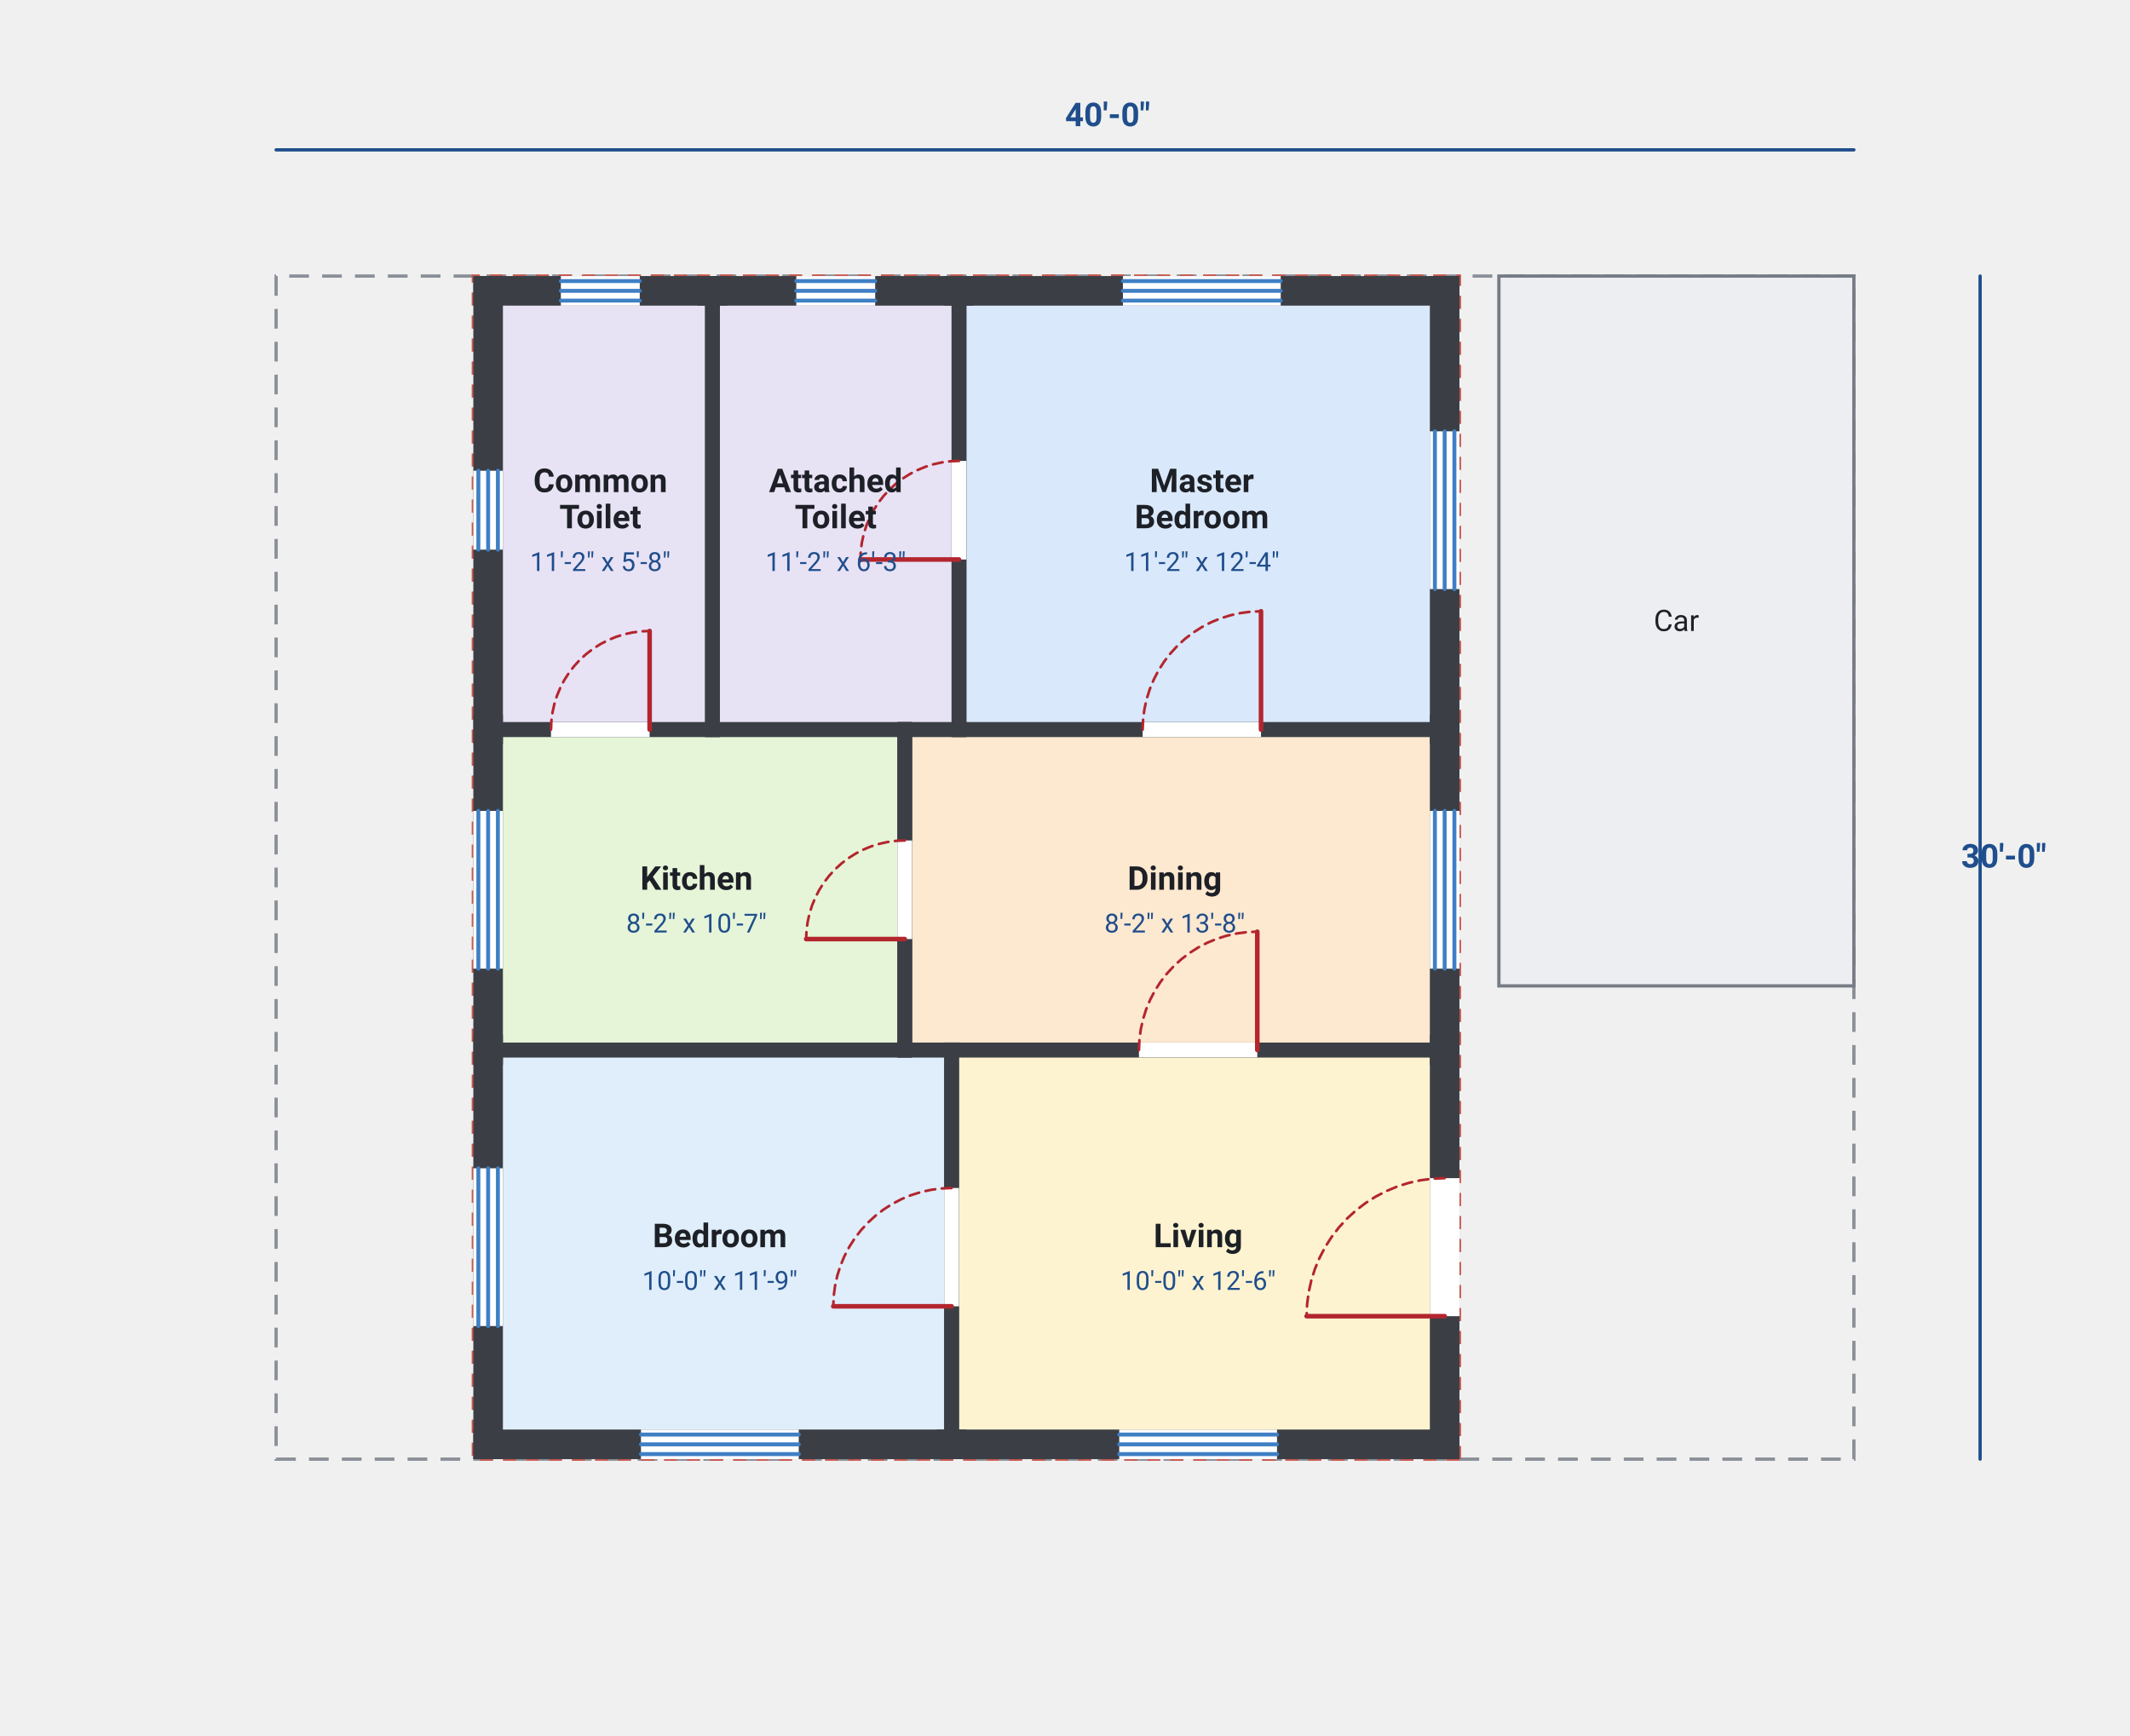
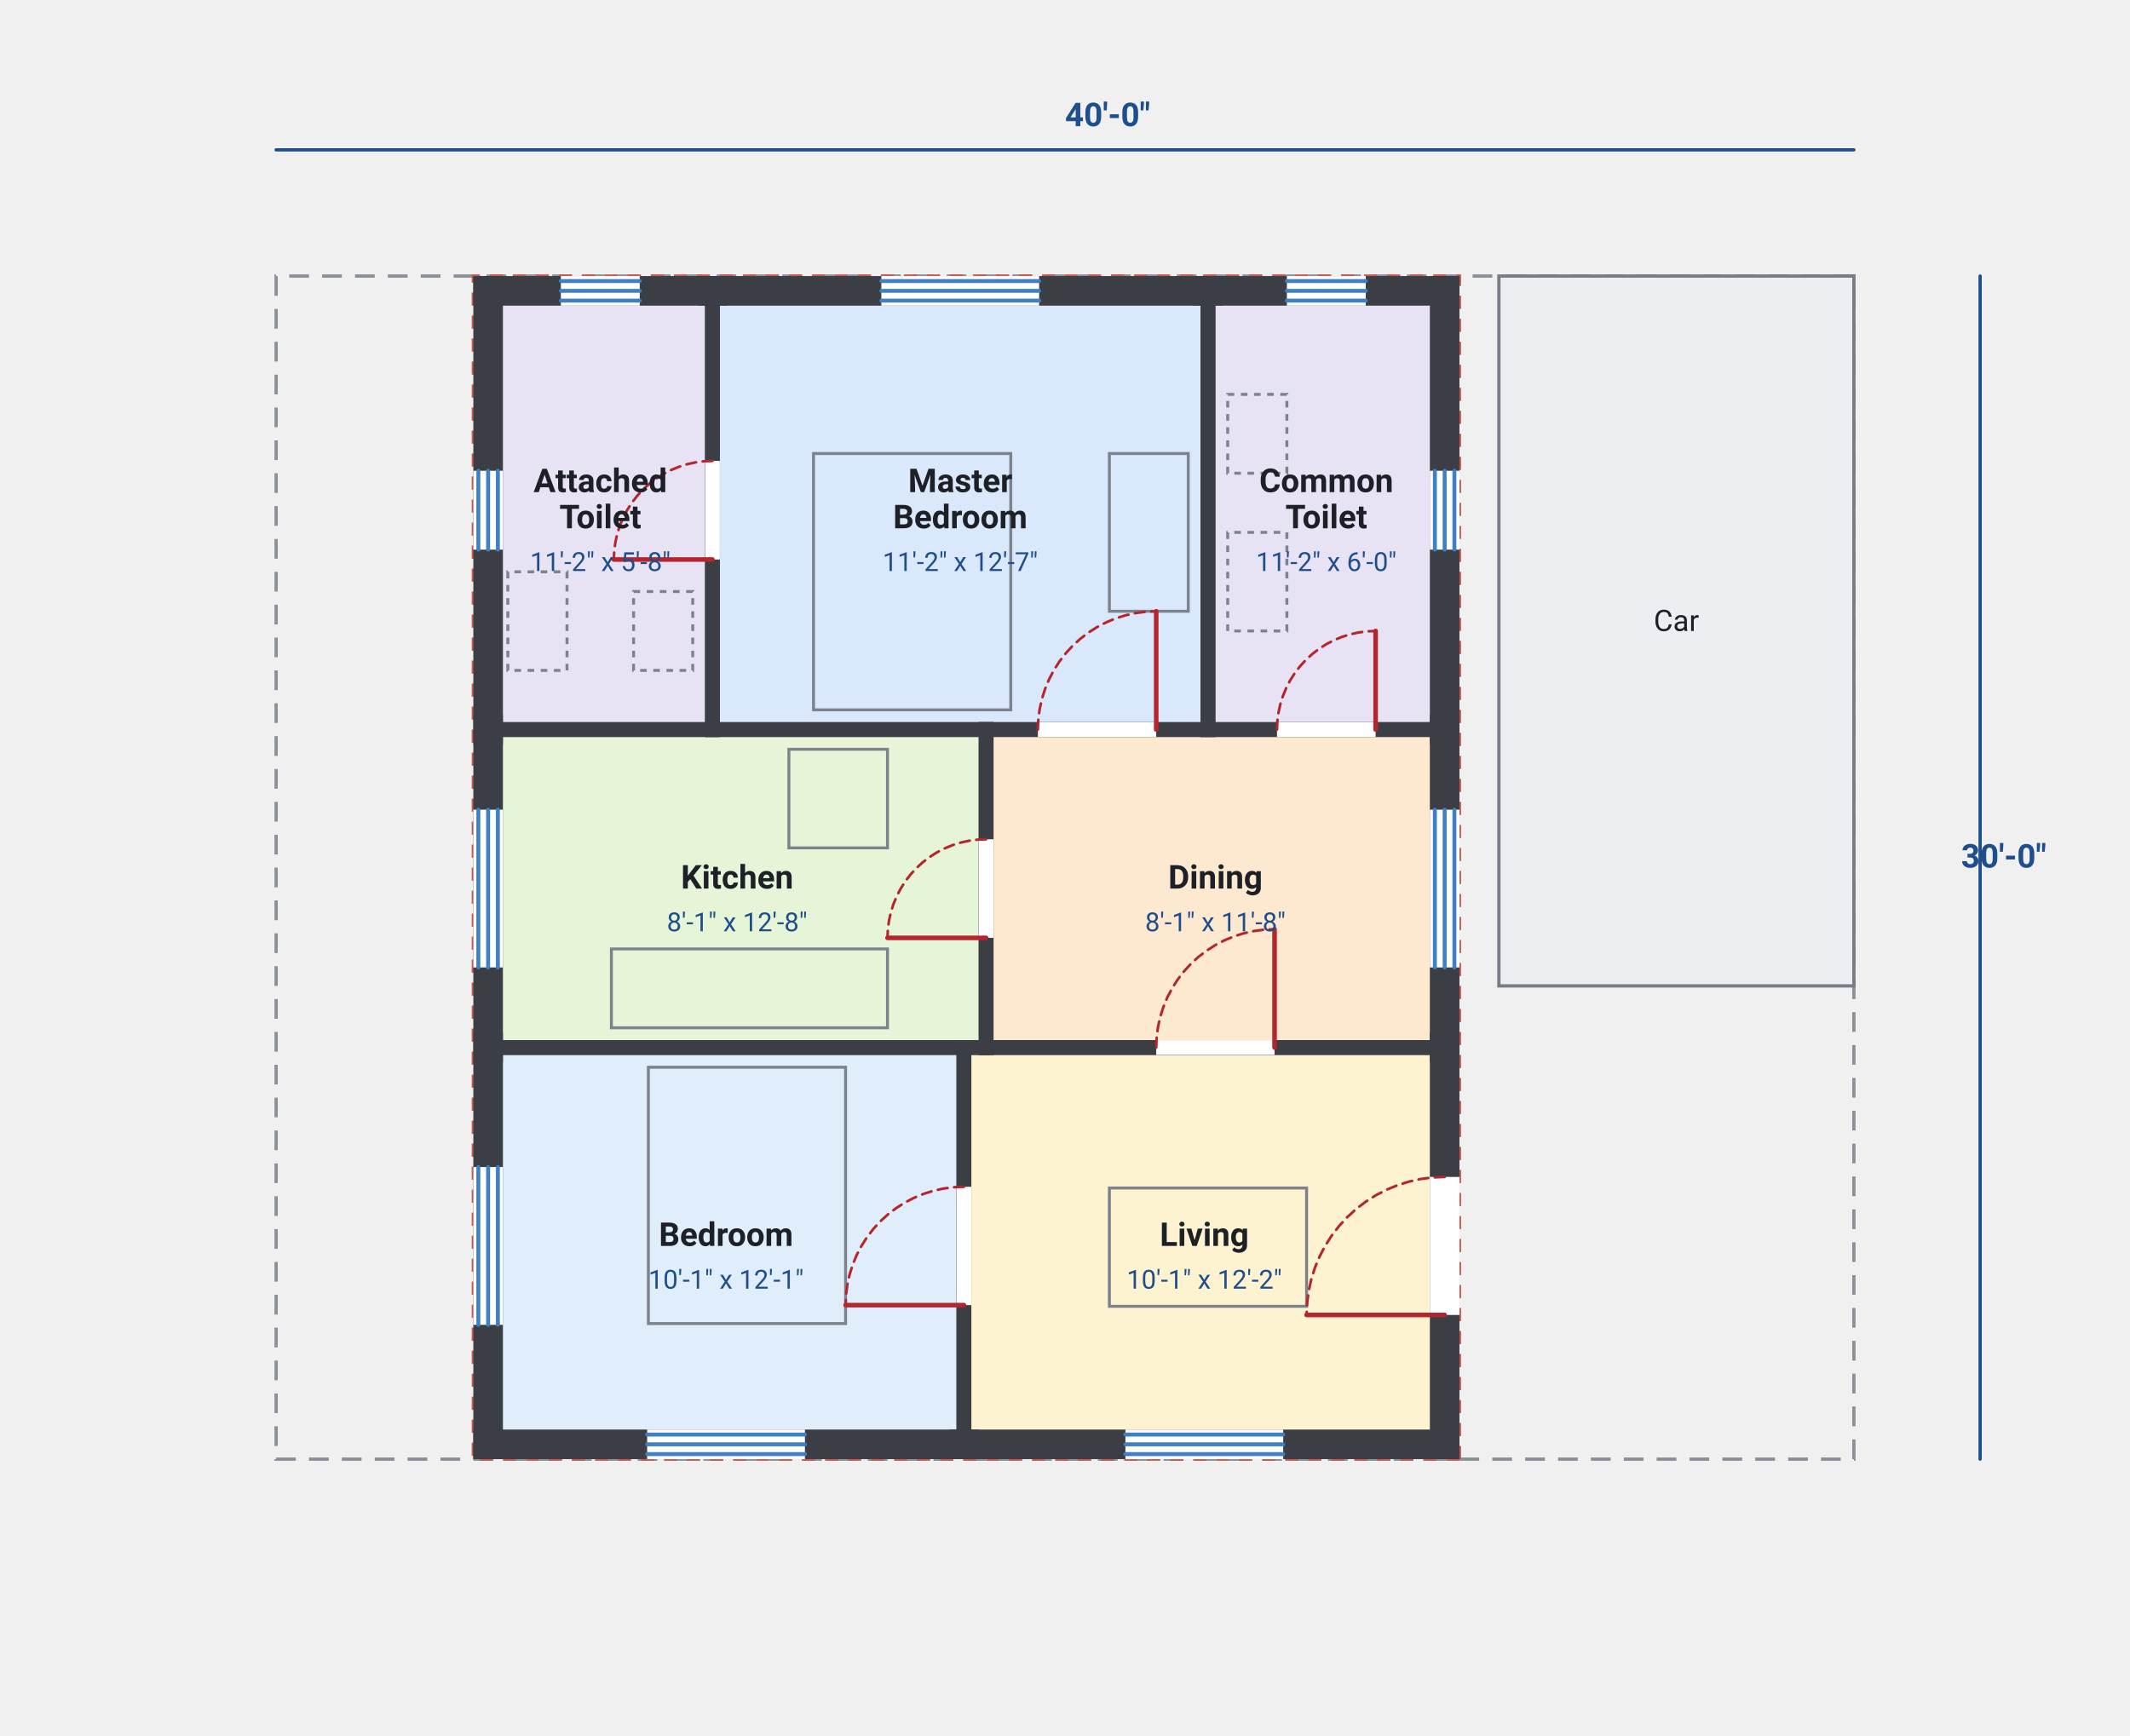
<svg xmlns="http://www.w3.org/2000/svg" viewBox="0 0 648.00 528.00" width="100%" style="background:#ffffff">
  <polygon points="564.00,444.00 564.00,84.00 84.00,84.00 84.00,444.00" fill="none" stroke="#8a8f98" stroke-width="1" stroke-dasharray="6 4" data-layer="plot" />
  <polygon points="444.00,444.00 444.00,84.00 144.00,84.00 144.00,444.00" fill="none" stroke="#c9584f" stroke-width="1" stroke-dasharray="4 3" data-layer="plot" />
-   <polygon points="439.50,439.50 439.50,319.50 289.50,319.50 289.50,439.50" fill="#fdf3d0" data-layer="rooms" />
-   <polygon points="289.50,439.50 289.50,319.50 148.50,319.50 148.50,439.50" fill="#dfeefa" data-layer="rooms" />
-   <polygon points="439.50,319.50 439.50,222.00 275.25,222.00 275.25,319.50" fill="#fde8d0" data-layer="rooms" />
-   <polygon points="275.25,319.50 275.25,222.00 148.50,222.00 148.50,319.50" fill="#e6f5d8" data-layer="rooms" />
-   <polygon points="439.50,222.00 439.50,88.50 291.75,88.50 291.75,222.00" fill="#d9e8fb" data-layer="rooms" />
-   <polygon points="291.75,222.00 291.75,88.50 216.75,88.50 216.75,222.00" fill="#e8e2f5" data-layer="rooms" />
+   <polygon points="439.50,439.50 439.50,318.75 293.25,318.75 293.25,439.50" fill="#fdf3d0" data-layer="rooms" />
+   <polygon points="293.25,439.50 293.25,318.75 148.50,318.75 148.50,439.50" fill="#dfeefa" data-layer="rooms" />
+   <polygon points="439.50,318.75 439.50,222.00 300.00,222.00 300.00,318.75" fill="#fde8d0" data-layer="rooms" />
+   <polygon points="300.00,318.75 300.00,222.00 148.50,222.00 148.50,318.75" fill="#e6f5d8" data-layer="rooms" />
+   <polygon points="439.50,222.00 439.50,88.50 367.50,88.50 367.50,222.00" fill="#e8e2f5" data-layer="rooms" />
+   <polygon points="367.50,222.00 367.50,88.50 216.75,88.50 216.75,222.00" fill="#d9e8fb" data-layer="rooms" />
  <polygon points="216.75,222.00 216.75,88.50 148.50,88.50 148.50,222.00" fill="#e8e2f5" data-layer="rooms" />
  <polygon points="564.00,300.00 564.00,84.00 456.00,84.00 456.00,300.00" fill="#eceef1" stroke="#777c85" stroke-width="1" data-layer="parking" />
  <text x="510.00" y="192.00" font-size="9" fill="#1d2026" text-anchor="middle" font-family="Roboto, Arial, sans-serif" data-layer="parking">Car</text>
-   <polygon points="444.00,444.00 444.00,315.00 435.00,315.00 435.00,444.00" fill="#3b3f45" data-layer="walls" />
-   <polygon points="291.75,441.75 291.75,317.25 287.25,317.25 287.25,441.75" fill="#3b3f45" data-layer="walls" />
-   <polygon points="444.00,444.00 444.00,435.00 285.00,435.00 285.00,444.00" fill="#3b3f45" data-layer="walls" />
-   <polygon points="441.75,321.75 441.75,317.25 287.25,317.25 287.25,321.75" fill="#3b3f45" data-layer="walls" />
-   <polygon points="291.75,441.75 291.75,317.25 287.25,317.25 287.25,441.75" fill="#3b3f45" data-layer="walls" />
-   <polygon points="153.00,444.00 153.00,315.00 144.00,315.00 144.00,444.00" fill="#3b3f45" data-layer="walls" />
-   <polygon points="294.00,444.00 294.00,435.00 144.00,435.00 144.00,444.00" fill="#3b3f45" data-layer="walls" />
-   <polygon points="291.75,321.75 291.75,317.25 146.25,317.25 146.25,321.75" fill="#3b3f45" data-layer="walls" />
-   <polygon points="444.00,324.00 444.00,217.50 435.00,217.50 435.00,324.00" fill="#3b3f45" data-layer="walls" />
-   <polygon points="277.50,321.75 277.50,219.75 273.00,219.75 273.00,321.75" fill="#3b3f45" data-layer="walls" />
-   <polygon points="441.75,321.75 441.75,317.25 273.00,317.25 273.00,321.75" fill="#3b3f45" data-layer="walls" />
-   <polygon points="441.75,224.25 441.75,219.75 273.00,219.75 273.00,224.25" fill="#3b3f45" data-layer="walls" />
-   <polygon points="277.50,321.75 277.50,219.75 273.00,219.75 273.00,321.75" fill="#3b3f45" data-layer="walls" />
-   <polygon points="153.00,324.00 153.00,217.50 144.00,217.50 144.00,324.00" fill="#3b3f45" data-layer="walls" />
-   <polygon points="277.50,321.75 277.50,317.25 146.25,317.25 146.25,321.75" fill="#3b3f45" data-layer="walls" />
-   <polygon points="277.50,224.25 277.50,219.75 146.25,219.75 146.25,224.25" fill="#3b3f45" data-layer="walls" />
+   <polygon points="307.50,216.00 307.50,138.00 247.50,138.00 247.50,216.00" fill="none" stroke="#7d838c" stroke-width="0.9" data-layer="furniture" />
+   <polygon points="361.50,186.00 361.50,138.00 337.50,138.00 337.50,186.00" fill="none" stroke="#7d838c" stroke-width="0.9" data-layer="furniture" />
+   <polygon points="397.50,397.50 397.50,361.50 337.50,361.50 337.50,397.50" fill="none" stroke="#7d838c" stroke-width="0.9" data-layer="furniture" />
+   <polygon points="257.25,402.75 257.25,324.75 197.25,324.75 197.25,402.75" fill="none" stroke="#7d838c" stroke-width="0.9" data-layer="furniture" />
+   <polygon points="270.00,312.75 270.00,288.75 186.00,288.75 186.00,312.75" fill="none" stroke="#7d838c" stroke-width="0.9" data-layer="furniture" />
+   <polygon points="270.00,258.00 270.00,228.00 240.00,228.00 240.00,258.00" fill="none" stroke="#7d838c" stroke-width="0.9" data-layer="furniture" />
+   <polygon points="172.50,204.00 172.50,174.00 154.50,174.00 154.50,204.00" fill="none" stroke="#7d838c" stroke-width="0.9" stroke-dasharray="2 2" data-layer="furniture" />
+   <polygon points="210.75,204.00 210.75,180.00 192.75,180.00 192.75,204.00" fill="none" stroke="#7d838c" stroke-width="0.9" stroke-dasharray="2 2" data-layer="furniture" />
+   <polygon points="391.50,192.00 391.50,162.00 373.50,162.00 373.50,192.00" fill="none" stroke="#7d838c" stroke-width="0.9" stroke-dasharray="2 2" data-layer="furniture" />
+   <polygon points="391.50,144.00 391.50,120.00 373.50,120.00 373.50,144.00" fill="none" stroke="#7d838c" stroke-width="0.9" stroke-dasharray="2 2" data-layer="furniture" />
+   <polygon points="444.00,444.00 444.00,314.25 435.00,314.25 435.00,444.00" fill="#3b3f45" data-layer="walls" />
+   <polygon points="295.50,441.75 295.50,316.50 291.00,316.50 291.00,441.75" fill="#3b3f45" data-layer="walls" />
+   <polygon points="444.00,444.00 444.00,435.00 288.75,435.00 288.75,444.00" fill="#3b3f45" data-layer="walls" />
+   <polygon points="441.75,321.00 441.75,316.50 291.00,316.50 291.00,321.00" fill="#3b3f45" data-layer="walls" />
+   <polygon points="295.50,441.75 295.50,316.50 291.00,316.50 291.00,441.75" fill="#3b3f45" data-layer="walls" />
+   <polygon points="153.00,444.00 153.00,314.25 144.00,314.25 144.00,444.00" fill="#3b3f45" data-layer="walls" />
+   <polygon points="297.75,444.00 297.75,435.00 144.00,435.00 144.00,444.00" fill="#3b3f45" data-layer="walls" />
+   <polygon points="295.50,321.00 295.50,316.50 146.25,316.50 146.25,321.00" fill="#3b3f45" data-layer="walls" />
+   <polygon points="444.00,323.25 444.00,217.50 435.00,217.50 435.00,323.25" fill="#3b3f45" data-layer="walls" />
+   <polygon points="302.25,321.00 302.25,219.75 297.75,219.75 297.75,321.00" fill="#3b3f45" data-layer="walls" />
+   <polygon points="441.75,321.00 441.75,316.50 297.75,316.50 297.75,321.00" fill="#3b3f45" data-layer="walls" />
+   <polygon points="441.75,224.25 441.75,219.75 297.75,219.75 297.75,224.25" fill="#3b3f45" data-layer="walls" />
+   <polygon points="302.25,321.00 302.25,219.75 297.75,219.75 297.75,321.00" fill="#3b3f45" data-layer="walls" />
+   <polygon points="153.00,323.25 153.00,217.50 144.00,217.50 144.00,323.25" fill="#3b3f45" data-layer="walls" />
+   <polygon points="302.25,321.00 302.25,316.50 146.25,316.50 146.25,321.00" fill="#3b3f45" data-layer="walls" />
+   <polygon points="302.25,224.25 302.25,219.75 146.25,219.75 146.25,224.25" fill="#3b3f45" data-layer="walls" />
  <polygon points="444.00,226.50 444.00,84.00 435.00,84.00 435.00,226.50" fill="#3b3f45" data-layer="walls" />
-   <polygon points="294.00,224.25 294.00,86.25 289.50,86.25 289.50,224.25" fill="#3b3f45" data-layer="walls" />
-   <polygon points="441.75,224.25 441.75,219.75 289.50,219.75 289.50,224.25" fill="#3b3f45" data-layer="walls" />
-   <polygon points="444.00,93.00 444.00,84.00 287.25,84.00 287.25,93.00" fill="#3b3f45" data-layer="walls" />
-   <polygon points="294.00,224.25 294.00,86.25 289.50,86.25 289.50,224.25" fill="#3b3f45" data-layer="walls" />
+   <polygon points="369.75,224.25 369.75,86.25 365.25,86.25 365.25,224.25" fill="#3b3f45" data-layer="walls" />
+   <polygon points="441.75,224.25 441.75,219.75 365.25,219.75 365.25,224.25" fill="#3b3f45" data-layer="walls" />
+   <polygon points="444.00,93.00 444.00,84.00 363.00,84.00 363.00,93.00" fill="#3b3f45" data-layer="walls" />
+   <polygon points="369.75,224.25 369.75,86.25 365.25,86.25 365.25,224.25" fill="#3b3f45" data-layer="walls" />
  <polygon points="219.00,224.25 219.00,86.25 214.50,86.25 214.50,224.25" fill="#3b3f45" data-layer="walls" />
-   <polygon points="294.00,224.25 294.00,219.75 214.50,219.75 214.50,224.25" fill="#3b3f45" data-layer="walls" />
-   <polygon points="296.25,93.00 296.25,84.00 212.25,84.00 212.25,93.00" fill="#3b3f45" data-layer="walls" />
+   <polygon points="369.75,224.25 369.75,219.75 214.50,219.75 214.50,224.25" fill="#3b3f45" data-layer="walls" />
+   <polygon points="372.00,93.00 372.00,84.00 212.25,84.00 212.25,93.00" fill="#3b3f45" data-layer="walls" />
  <polygon points="219.00,224.25 219.00,86.25 214.50,86.25 214.50,224.25" fill="#3b3f45" data-layer="walls" />
  <polygon points="153.00,226.50 153.00,84.00 144.00,84.00 144.00,226.50" fill="#3b3f45" data-layer="walls" />
  <polygon points="219.00,224.25 219.00,219.75 146.25,219.75 146.25,224.25" fill="#3b3f45" data-layer="walls" />
  <polygon points="221.25,93.00 221.25,84.00 144.00,84.00 144.00,93.00" fill="#3b3f45" data-layer="walls" />
-   <polygon points="435.00,400.50 435.00,358.50 444.00,358.50 444.00,400.50" fill="#ffffff" data-layer="openings" />
-   <polyline points="439.50,400.50 397.50,400.50" fill="none" stroke="#b3262e" stroke-width="1.4" stroke-linecap="round" data-layer="openings" />
-   <polyline points="439.50,358.50 435.84,358.66 432.21,359.14 428.63,359.93 425.14,361.03 421.75,362.44 418.50,364.13 415.41,366.10 412.50,368.33 409.80,370.80 407.33,373.50 405.10,376.41 403.13,379.50 401.44,382.75 400.03,386.14 398.93,389.63 398.14,393.21 397.66,396.84 397.50,400.50" fill="none" stroke="#b3262e" stroke-width="0.8" stroke-linecap="round" stroke-dasharray="3 2" data-layer="openings" />
-   <polygon points="287.25,397.50 287.25,361.50 291.75,361.50 291.75,397.50" fill="#ffffff" data-layer="openings" />
-   <polyline points="289.50,397.50 253.50,397.50" fill="none" stroke="#b3262e" stroke-width="1.4" stroke-linecap="round" data-layer="openings" />
-   <polyline points="289.50,361.50 286.36,361.64 283.25,362.05 280.18,362.73 277.19,363.67 274.29,364.87 271.50,366.32 268.85,368.01 266.36,369.92 264.04,372.04 261.92,374.36 260.01,376.85 258.32,379.50 256.87,382.29 255.67,385.19 254.73,388.18 254.05,391.25 253.64,394.36 253.50,397.50" fill="none" stroke="#b3262e" stroke-width="0.8" stroke-linecap="round" stroke-dasharray="3 2" data-layer="openings" />
-   <polygon points="382.50,321.75 346.50,321.75 346.50,317.25 382.50,317.25" fill="#ffffff" data-layer="openings" />
-   <polyline points="382.50,319.50 382.50,283.50" fill="none" stroke="#b3262e" stroke-width="1.4" stroke-linecap="round" data-layer="openings" />
-   <polyline points="346.50,319.50 346.64,316.36 347.05,313.25 347.73,310.18 348.67,307.19 349.87,304.29 351.32,301.50 353.01,298.85 354.92,296.36 357.04,294.04 359.36,291.92 361.85,290.01 364.50,288.32 367.29,286.87 370.19,285.67 373.18,284.73 376.25,284.05 379.36,283.64 382.50,283.50" fill="none" stroke="#b3262e" stroke-width="0.8" stroke-linecap="round" stroke-dasharray="3 2" data-layer="openings" />
-   <polygon points="273.00,285.75 273.00,255.75 277.50,255.75 277.50,285.75" fill="#ffffff" data-layer="openings" />
-   <polyline points="275.25,285.75 245.25,285.75" fill="none" stroke="#b3262e" stroke-width="1.4" stroke-linecap="round" data-layer="openings" />
-   <polyline points="275.25,255.75 272.64,255.86 270.04,256.21 267.49,256.77 264.99,257.56 262.57,258.56 260.25,259.77 258.04,261.18 255.97,262.77 254.04,264.54 252.27,266.47 250.68,268.54 249.27,270.75 248.06,273.07 247.06,275.49 246.27,277.99 245.71,280.54 245.36,283.14 245.25,285.75" fill="none" stroke="#b3262e" stroke-width="0.8" stroke-linecap="round" stroke-dasharray="3 2" data-layer="openings" />
-   <polygon points="383.63,224.25 347.63,224.25 347.63,219.75 383.63,219.75" fill="#ffffff" data-layer="openings" />
-   <polyline points="383.63,222.00 383.63,186.00" fill="none" stroke="#b3262e" stroke-width="1.4" stroke-linecap="round" data-layer="openings" />
-   <polyline points="347.63,222.00 347.76,218.86 348.17,215.75 348.85,212.68 349.80,209.69 351.00,206.79 352.45,204.00 354.14,201.35 356.05,198.86 358.17,196.54 360.48,194.42 362.98,192.51 365.63,190.82 368.41,189.37 371.31,188.17 374.31,187.23 377.37,186.55 380.49,186.14 383.63,186.00" fill="none" stroke="#b3262e" stroke-width="0.8" stroke-linecap="round" stroke-dasharray="3 2" data-layer="openings" />
-   <polygon points="197.63,224.25 167.63,224.25 167.63,219.75 197.63,219.75" fill="#ffffff" data-layer="openings" />
-   <polyline points="197.63,222.00 197.63,192.00" fill="none" stroke="#b3262e" stroke-width="1.4" stroke-linecap="round" data-layer="openings" />
-   <polyline points="167.63,222.00 167.74,219.39 168.08,216.79 168.65,214.24 169.43,211.74 170.44,209.32 171.64,207.00 173.05,204.79 174.64,202.72 176.41,200.79 178.34,199.02 180.42,197.43 182.63,196.02 184.95,194.81 187.36,193.81 189.86,193.02 192.42,192.46 195.01,192.11 197.63,192.00" fill="none" stroke="#b3262e" stroke-width="0.8" stroke-linecap="round" stroke-dasharray="3 2" data-layer="openings" />
-   <polygon points="289.50,170.25 289.50,140.25 294.00,140.25 294.00,170.25" fill="#ffffff" data-layer="openings" />
-   <polyline points="291.75,170.25 261.75,170.25" fill="none" stroke="#b3262e" stroke-width="1.4" stroke-linecap="round" data-layer="openings" />
-   <polyline points="291.75,140.25 289.14,140.36 286.54,140.71 283.99,141.27 281.49,142.06 279.07,143.06 276.75,144.27 274.54,145.68 272.47,147.27 270.54,149.04 268.77,150.97 267.18,153.04 265.77,155.25 264.56,157.57 263.56,159.99 262.77,162.49 262.21,165.04 261.86,167.64 261.75,170.25" fill="none" stroke="#b3262e" stroke-width="0.8" stroke-linecap="round" stroke-dasharray="3 2" data-layer="openings" />
-   <polygon points="388.50,444.00 340.50,444.00 340.50,435.00 388.50,435.00" fill="#ffffff" data-layer="openings" />
-   <polyline points="388.50,436.53 340.50,436.53" fill="none" stroke="#3f7fc4" stroke-width="1.2" stroke-linecap="round" data-layer="openings" />
-   <polyline points="388.50,439.50 340.50,439.50" fill="none" stroke="#3f7fc4" stroke-width="1.2" stroke-linecap="round" data-layer="openings" />
-   <polyline points="388.50,442.47 340.50,442.47" fill="none" stroke="#3f7fc4" stroke-width="1.2" stroke-linecap="round" data-layer="openings" />
-   <polygon points="144.00,403.50 144.00,355.50 153.00,355.50 153.00,403.50" fill="#ffffff" data-layer="openings" />
-   <polyline points="151.47,403.50 151.47,355.50" fill="none" stroke="#3f7fc4" stroke-width="1.2" stroke-linecap="round" data-layer="openings" />
-   <polyline points="148.50,403.50 148.50,355.50" fill="none" stroke="#3f7fc4" stroke-width="1.2" stroke-linecap="round" data-layer="openings" />
-   <polyline points="145.53,403.50 145.53,355.50" fill="none" stroke="#3f7fc4" stroke-width="1.2" stroke-linecap="round" data-layer="openings" />
-   <polygon points="243.00,444.00 195.00,444.00 195.00,435.00 243.00,435.00" fill="#ffffff" data-layer="openings" />
-   <polyline points="243.00,436.53 195.00,436.53" fill="none" stroke="#3f7fc4" stroke-width="1.2" stroke-linecap="round" data-layer="openings" />
-   <polyline points="243.00,439.50 195.00,439.50" fill="none" stroke="#3f7fc4" stroke-width="1.2" stroke-linecap="round" data-layer="openings" />
-   <polyline points="243.00,442.47 195.00,442.47" fill="none" stroke="#3f7fc4" stroke-width="1.2" stroke-linecap="round" data-layer="openings" />
-   <polygon points="435.00,294.75 435.00,246.75 444.00,246.75 444.00,294.75" fill="#ffffff" data-layer="openings" />
-   <polyline points="442.47,294.75 442.47,246.75" fill="none" stroke="#3f7fc4" stroke-width="1.2" stroke-linecap="round" data-layer="openings" />
-   <polyline points="439.50,294.75 439.50,246.75" fill="none" stroke="#3f7fc4" stroke-width="1.2" stroke-linecap="round" data-layer="openings" />
-   <polyline points="436.53,294.75 436.53,246.75" fill="none" stroke="#3f7fc4" stroke-width="1.2" stroke-linecap="round" data-layer="openings" />
-   <polygon points="144.00,294.75 144.00,246.75 153.00,246.75 153.00,294.75" fill="#ffffff" data-layer="openings" />
-   <polyline points="151.47,294.75 151.47,246.75" fill="none" stroke="#3f7fc4" stroke-width="1.2" stroke-linecap="round" data-layer="openings" />
-   <polyline points="148.50,294.75 148.50,246.75" fill="none" stroke="#3f7fc4" stroke-width="1.2" stroke-linecap="round" data-layer="openings" />
-   <polyline points="145.53,294.75 145.53,246.75" fill="none" stroke="#3f7fc4" stroke-width="1.2" stroke-linecap="round" data-layer="openings" />
-   <polygon points="435.00,179.25 435.00,131.25 444.00,131.25 444.00,179.25" fill="#ffffff" data-layer="openings" />
-   <polyline points="442.47,179.25 442.47,131.25" fill="none" stroke="#3f7fc4" stroke-width="1.2" stroke-linecap="round" data-layer="openings" />
-   <polyline points="439.50,179.25 439.50,131.25" fill="none" stroke="#3f7fc4" stroke-width="1.2" stroke-linecap="round" data-layer="openings" />
-   <polyline points="436.53,179.25 436.53,131.25" fill="none" stroke="#3f7fc4" stroke-width="1.2" stroke-linecap="round" data-layer="openings" />
-   <polygon points="389.63,93.00 341.63,93.00 341.63,84.00 389.63,84.00" fill="#ffffff" data-layer="openings" />
-   <polyline points="389.63,85.53 341.63,85.53" fill="none" stroke="#3f7fc4" stroke-width="1.2" stroke-linecap="round" data-layer="openings" />
-   <polyline points="389.63,88.50 341.63,88.50" fill="none" stroke="#3f7fc4" stroke-width="1.2" stroke-linecap="round" data-layer="openings" />
-   <polyline points="389.63,91.47 341.63,91.47" fill="none" stroke="#3f7fc4" stroke-width="1.2" stroke-linecap="round" data-layer="openings" />
-   <polygon points="266.25,93.00 242.25,93.00 242.25,84.00 266.25,84.00" fill="#ffffff" data-layer="openings" />
-   <polyline points="266.25,85.53 242.25,85.53" fill="none" stroke="#3f7fc4" stroke-width="1.2" stroke-linecap="round" data-layer="openings" />
-   <polyline points="266.25,88.50 242.25,88.50" fill="none" stroke="#3f7fc4" stroke-width="1.2" stroke-linecap="round" data-layer="openings" />
-   <polyline points="266.25,91.47 242.25,91.47" fill="none" stroke="#3f7fc4" stroke-width="1.2" stroke-linecap="round" data-layer="openings" />
+   <polygon points="435.00,400.13 435.00,358.13 444.00,358.13 444.00,400.13" fill="#ffffff" data-layer="openings" />
+   <polyline points="439.50,400.13 397.50,400.13" fill="none" stroke="#b3262e" stroke-width="1.4" stroke-linecap="round" data-layer="openings" />
+   <polyline points="439.50,358.13 435.84,358.28 432.21,358.76 428.63,359.56 425.14,360.66 421.75,362.06 418.50,363.75 415.41,365.72 412.50,367.95 409.80,370.43 407.33,373.13 405.10,376.03 403.13,379.13 401.44,382.38 400.03,385.76 398.93,389.25 398.14,392.83 397.66,396.46 397.50,400.13" fill="none" stroke="#b3262e" stroke-width="0.8" stroke-linecap="round" stroke-dasharray="3 2" data-layer="openings" />
+   <polygon points="291.00,397.13 291.00,361.13 295.50,361.13 295.50,397.13" fill="#ffffff" data-layer="openings" />
+   <polyline points="293.25,397.13 257.25,397.13" fill="none" stroke="#b3262e" stroke-width="1.4" stroke-linecap="round" data-layer="openings" />
+   <polyline points="293.25,361.13 290.11,361.26 287.00,361.67 283.93,362.35 280.94,363.30 278.04,364.50 275.25,365.95 272.60,367.64 270.11,369.55 267.79,371.67 265.67,373.98 263.76,376.48 262.07,379.13 260.62,381.91 259.42,384.81 258.48,387.81 257.80,390.87 257.39,393.99 257.25,397.13" fill="none" stroke="#b3262e" stroke-width="0.8" stroke-linecap="round" stroke-dasharray="3 2" data-layer="openings" />
+   <polygon points="387.75,321.00 351.75,321.00 351.75,316.50 387.75,316.50" fill="#ffffff" data-layer="openings" />
+   <polyline points="387.75,318.75 387.75,282.75" fill="none" stroke="#b3262e" stroke-width="1.4" stroke-linecap="round" data-layer="openings" />
+   <polyline points="351.75,318.75 351.89,315.61 352.30,312.50 352.98,309.43 353.92,306.44 355.12,303.54 356.57,300.75 358.26,298.10 360.17,295.61 362.29,293.29 364.61,291.17 367.10,289.26 369.75,287.57 372.54,286.12 375.44,284.92 378.43,283.98 381.50,283.30 384.61,282.89 387.75,282.75" fill="none" stroke="#b3262e" stroke-width="0.8" stroke-linecap="round" stroke-dasharray="3 2" data-layer="openings" />
+   <polygon points="297.75,285.38 297.75,255.38 302.25,255.38 302.25,285.38" fill="#ffffff" data-layer="openings" />
+   <polyline points="300.00,285.38 270.00,285.38" fill="none" stroke="#b3262e" stroke-width="1.4" stroke-linecap="round" data-layer="openings" />
+   <polyline points="300.00,255.38 297.39,255.49 294.79,255.83 292.24,256.40 289.74,257.18 287.32,258.19 285.00,259.39 282.79,260.80 280.72,262.39 278.79,264.16 277.02,266.09 275.43,268.17 274.02,270.38 272.81,272.70 271.81,275.11 271.02,277.61 270.46,280.17 270.11,282.76 270.00,285.38" fill="none" stroke="#b3262e" stroke-width="0.8" stroke-linecap="round" stroke-dasharray="3 2" data-layer="openings" />
+   <polygon points="418.50,224.25 388.50,224.25 388.50,219.75 418.50,219.75" fill="#ffffff" data-layer="openings" />
+   <polyline points="418.50,222.00 418.50,192.00" fill="none" stroke="#b3262e" stroke-width="1.4" stroke-linecap="round" data-layer="openings" />
+   <polyline points="388.50,222.00 388.61,219.39 388.96,216.79 389.52,214.24 390.31,211.74 391.31,209.32 392.52,207.00 393.93,204.79 395.52,202.72 397.29,200.79 399.22,199.02 401.29,197.43 403.50,196.02 405.82,194.81 408.24,193.81 410.74,193.02 413.29,192.46 415.89,192.11 418.50,192.00" fill="none" stroke="#b3262e" stroke-width="0.8" stroke-linecap="round" stroke-dasharray="3 2" data-layer="openings" />
+   <polygon points="351.75,224.25 315.75,224.25 315.75,219.75 351.75,219.75" fill="#ffffff" data-layer="openings" />
+   <polyline points="351.75,222.00 351.75,186.00" fill="none" stroke="#b3262e" stroke-width="1.4" stroke-linecap="round" data-layer="openings" />
+   <polyline points="315.75,222.00 315.89,218.86 316.30,215.75 316.98,212.68 317.92,209.69 319.12,206.79 320.57,204.00 322.26,201.35 324.17,198.86 326.29,196.54 328.61,194.42 331.10,192.51 333.75,190.82 336.54,189.37 339.44,188.17 342.43,187.23 345.50,186.55 348.61,186.14 351.75,186.00" fill="none" stroke="#b3262e" stroke-width="0.8" stroke-linecap="round" stroke-dasharray="3 2" data-layer="openings" />
+   <polygon points="214.50,170.25 214.50,140.25 219.00,140.25 219.00,170.25" fill="#ffffff" data-layer="openings" />
+   <polyline points="216.75,170.25 186.75,170.25" fill="none" stroke="#b3262e" stroke-width="1.4" stroke-linecap="round" data-layer="openings" />
+   <polyline points="216.75,140.25 214.14,140.36 211.54,140.71 208.99,141.27 206.49,142.06 204.07,143.06 201.75,144.27 199.54,145.68 197.47,147.27 195.54,149.04 193.77,150.97 192.18,153.04 190.77,155.25 189.56,157.57 188.56,159.99 187.77,162.49 187.21,165.04 186.86,167.64 186.75,170.25" fill="none" stroke="#b3262e" stroke-width="0.8" stroke-linecap="round" stroke-dasharray="3 2" data-layer="openings" />
+   <polygon points="390.38,444.00 342.38,444.00 342.38,435.00 390.38,435.00" fill="#ffffff" data-layer="openings" />
+   <polyline points="390.38,436.53 342.38,436.53" fill="none" stroke="#3f7fc4" stroke-width="1.2" stroke-linecap="round" data-layer="openings" />
+   <polyline points="390.38,439.50 342.38,439.50" fill="none" stroke="#3f7fc4" stroke-width="1.2" stroke-linecap="round" data-layer="openings" />
+   <polyline points="390.38,442.47 342.38,442.47" fill="none" stroke="#3f7fc4" stroke-width="1.2" stroke-linecap="round" data-layer="openings" />
+   <polygon points="144.00,403.13 144.00,355.13 153.00,355.13 153.00,403.13" fill="#ffffff" data-layer="openings" />
+   <polyline points="151.47,403.13 151.47,355.13" fill="none" stroke="#3f7fc4" stroke-width="1.2" stroke-linecap="round" data-layer="openings" />
+   <polyline points="148.50,403.13 148.50,355.13" fill="none" stroke="#3f7fc4" stroke-width="1.2" stroke-linecap="round" data-layer="openings" />
+   <polyline points="145.53,403.13 145.53,355.13" fill="none" stroke="#3f7fc4" stroke-width="1.2" stroke-linecap="round" data-layer="openings" />
+   <polygon points="244.88,444.00 196.88,444.00 196.88,435.00 244.88,435.00" fill="#ffffff" data-layer="openings" />
+   <polyline points="244.88,436.53 196.88,436.53" fill="none" stroke="#3f7fc4" stroke-width="1.2" stroke-linecap="round" data-layer="openings" />
+   <polyline points="244.88,439.50 196.88,439.50" fill="none" stroke="#3f7fc4" stroke-width="1.2" stroke-linecap="round" data-layer="openings" />
+   <polyline points="244.88,442.47 196.88,442.47" fill="none" stroke="#3f7fc4" stroke-width="1.2" stroke-linecap="round" data-layer="openings" />
+   <polygon points="435.00,294.38 435.00,246.38 444.00,246.38 444.00,294.38" fill="#ffffff" data-layer="openings" />
+   <polyline points="442.47,294.38 442.47,246.38" fill="none" stroke="#3f7fc4" stroke-width="1.2" stroke-linecap="round" data-layer="openings" />
+   <polyline points="439.50,294.38 439.50,246.38" fill="none" stroke="#3f7fc4" stroke-width="1.2" stroke-linecap="round" data-layer="openings" />
+   <polyline points="436.53,294.38 436.53,246.38" fill="none" stroke="#3f7fc4" stroke-width="1.2" stroke-linecap="round" data-layer="openings" />
+   <polygon points="144.00,294.38 144.00,246.38 153.00,246.38 153.00,294.38" fill="#ffffff" data-layer="openings" />
+   <polyline points="151.47,294.38 151.47,246.38" fill="none" stroke="#3f7fc4" stroke-width="1.2" stroke-linecap="round" data-layer="openings" />
+   <polyline points="148.50,294.38 148.50,246.38" fill="none" stroke="#3f7fc4" stroke-width="1.2" stroke-linecap="round" data-layer="openings" />
+   <polyline points="145.53,294.38 145.53,246.38" fill="none" stroke="#3f7fc4" stroke-width="1.2" stroke-linecap="round" data-layer="openings" />
+   <polygon points="435.00,167.25 435.00,143.25 444.00,143.25 444.00,167.25" fill="#ffffff" data-layer="openings" />
+   <polyline points="442.47,167.25 442.47,143.25" fill="none" stroke="#3f7fc4" stroke-width="1.2" stroke-linecap="round" data-layer="openings" />
+   <polyline points="439.50,167.25 439.50,143.25" fill="none" stroke="#3f7fc4" stroke-width="1.2" stroke-linecap="round" data-layer="openings" />
+   <polyline points="436.53,167.25 436.53,143.25" fill="none" stroke="#3f7fc4" stroke-width="1.2" stroke-linecap="round" data-layer="openings" />
+   <polygon points="415.50,93.00 391.50,93.00 391.50,84.00 415.50,84.00" fill="#ffffff" data-layer="openings" />
+   <polyline points="415.50,85.53 391.50,85.53" fill="none" stroke="#3f7fc4" stroke-width="1.2" stroke-linecap="round" data-layer="openings" />
+   <polyline points="415.50,88.50 391.50,88.50" fill="none" stroke="#3f7fc4" stroke-width="1.2" stroke-linecap="round" data-layer="openings" />
+   <polyline points="415.50,91.47 391.50,91.47" fill="none" stroke="#3f7fc4" stroke-width="1.2" stroke-linecap="round" data-layer="openings" />
+   <polygon points="316.13,93.00 268.13,93.00 268.13,84.00 316.13,84.00" fill="#ffffff" data-layer="openings" />
+   <polyline points="316.13,85.53 268.13,85.53" fill="none" stroke="#3f7fc4" stroke-width="1.2" stroke-linecap="round" data-layer="openings" />
+   <polyline points="316.13,88.50 268.13,88.50" fill="none" stroke="#3f7fc4" stroke-width="1.2" stroke-linecap="round" data-layer="openings" />
+   <polyline points="316.13,91.47 268.13,91.47" fill="none" stroke="#3f7fc4" stroke-width="1.2" stroke-linecap="round" data-layer="openings" />
  <polygon points="144.00,167.25 144.00,143.25 153.00,143.25 153.00,167.25" fill="#ffffff" data-layer="openings" />
  <polyline points="151.47,167.25 151.47,143.25" fill="none" stroke="#3f7fc4" stroke-width="1.2" stroke-linecap="round" data-layer="openings" />
  <polyline points="148.50,167.25 148.50,143.25" fill="none" stroke="#3f7fc4" stroke-width="1.2" stroke-linecap="round" data-layer="openings" />
  <polyline points="145.53,167.25 145.53,143.25" fill="none" stroke="#3f7fc4" stroke-width="1.2" stroke-linecap="round" data-layer="openings" />
  <polygon points="194.63,93.00 170.63,93.00 170.63,84.00 194.63,84.00" fill="#ffffff" data-layer="openings" />
  <polyline points="194.63,85.53 170.63,85.53" fill="none" stroke="#3f7fc4" stroke-width="1.2" stroke-linecap="round" data-layer="openings" />
  <polyline points="194.63,88.50 170.63,88.50" fill="none" stroke="#3f7fc4" stroke-width="1.2" stroke-linecap="round" data-layer="openings" />
  <polyline points="194.63,91.47 170.63,91.47" fill="none" stroke="#3f7fc4" stroke-width="1.2" stroke-linecap="round" data-layer="openings" />
-   <text x="364.50" y="379.50" font-size="10" fill="#1d2026" text-anchor="middle" font-family="Roboto, Arial, sans-serif" font-weight="700" data-layer="labels">Living</text>
-   <text x="364.50" y="392.50" font-size="8" fill="#1f4e8c" text-anchor="middle" font-family="Roboto, Arial, sans-serif" data-layer="dimensions">10'-0" x 12'-6"</text>
-   <text x="219.00" y="379.50" font-size="10" fill="#1d2026" text-anchor="middle" font-family="Roboto, Arial, sans-serif" font-weight="700" data-layer="labels">Bedroom</text>
-   <text x="219.00" y="392.50" font-size="8" fill="#1f4e8c" text-anchor="middle" font-family="Roboto, Arial, sans-serif" data-layer="dimensions">10'-0" x 11'-9"</text>
-   <text x="357.38" y="270.75" font-size="10" fill="#1d2026" text-anchor="middle" font-family="Roboto, Arial, sans-serif" font-weight="700" data-layer="labels">Dining</text>
-   <text x="357.38" y="283.75" font-size="8" fill="#1f4e8c" text-anchor="middle" font-family="Roboto, Arial, sans-serif" data-layer="dimensions">8'-2" x 13'-8"</text>
-   <text x="211.88" y="270.75" font-size="10" fill="#1d2026" text-anchor="middle" font-family="Roboto, Arial, sans-serif" font-weight="700" data-layer="labels">Kitchen</text>
-   <text x="211.88" y="283.75" font-size="8" fill="#1f4e8c" text-anchor="middle" font-family="Roboto, Arial, sans-serif" data-layer="dimensions">8'-2" x 10'-7"</text>
-   <text x="365.63" y="149.75" font-size="10" fill="#1d2026" text-anchor="middle" font-family="Roboto, Arial, sans-serif" font-weight="700" data-layer="labels">Master</text>
-   <text x="365.63" y="160.75" font-size="10" fill="#1d2026" text-anchor="middle" font-family="Roboto, Arial, sans-serif" font-weight="700" data-layer="labels">Bedroom</text>
-   <text x="365.63" y="173.75" font-size="8" fill="#1f4e8c" text-anchor="middle" font-family="Roboto, Arial, sans-serif" data-layer="dimensions">11'-2" x 12'-4"</text>
-   <text x="254.25" y="149.75" font-size="10" fill="#1d2026" text-anchor="middle" font-family="Roboto, Arial, sans-serif" font-weight="700" data-layer="labels">Attached</text>
-   <text x="254.25" y="160.75" font-size="10" fill="#1d2026" text-anchor="middle" font-family="Roboto, Arial, sans-serif" font-weight="700" data-layer="labels">Toilet</text>
-   <text x="254.25" y="173.75" font-size="8" fill="#1f4e8c" text-anchor="middle" font-family="Roboto, Arial, sans-serif" data-layer="dimensions">11'-2" x 6'-3"</text>
-   <text x="182.63" y="149.75" font-size="10" fill="#1d2026" text-anchor="middle" font-family="Roboto, Arial, sans-serif" font-weight="700" data-layer="labels">Common</text>
+   <text x="366.38" y="379.13" font-size="10" fill="#1d2026" text-anchor="middle" font-family="Roboto, Arial, sans-serif" font-weight="700" data-layer="labels">Living</text>
+   <text x="366.38" y="392.13" font-size="8" fill="#1f4e8c" text-anchor="middle" font-family="Roboto, Arial, sans-serif" data-layer="dimensions">10'-1" x 12'-2"</text>
+   <text x="220.88" y="379.13" font-size="10" fill="#1d2026" text-anchor="middle" font-family="Roboto, Arial, sans-serif" font-weight="700" data-layer="labels">Bedroom</text>
+   <text x="220.88" y="392.13" font-size="8" fill="#1f4e8c" text-anchor="middle" font-family="Roboto, Arial, sans-serif" data-layer="dimensions">10'-1" x 12'-1"</text>
+   <text x="369.75" y="270.38" font-size="10" fill="#1d2026" text-anchor="middle" font-family="Roboto, Arial, sans-serif" font-weight="700" data-layer="labels">Dining</text>
+   <text x="369.75" y="283.38" font-size="8" fill="#1f4e8c" text-anchor="middle" font-family="Roboto, Arial, sans-serif" data-layer="dimensions">8'-1" x 11'-8"</text>
+   <text x="224.25" y="270.38" font-size="10" fill="#1d2026" text-anchor="middle" font-family="Roboto, Arial, sans-serif" font-weight="700" data-layer="labels">Kitchen</text>
+   <text x="224.25" y="283.38" font-size="8" fill="#1f4e8c" text-anchor="middle" font-family="Roboto, Arial, sans-serif" data-layer="dimensions">8'-1" x 12'-8"</text>
+   <text x="403.50" y="149.75" font-size="10" fill="#1d2026" text-anchor="middle" font-family="Roboto, Arial, sans-serif" font-weight="700" data-layer="labels">Common</text>
+   <text x="403.50" y="160.75" font-size="10" fill="#1d2026" text-anchor="middle" font-family="Roboto, Arial, sans-serif" font-weight="700" data-layer="labels">Toilet</text>
+   <text x="403.50" y="173.75" font-size="8" fill="#1f4e8c" text-anchor="middle" font-family="Roboto, Arial, sans-serif" data-layer="dimensions">11'-2" x 6'-0"</text>
+   <text x="292.13" y="149.75" font-size="10" fill="#1d2026" text-anchor="middle" font-family="Roboto, Arial, sans-serif" font-weight="700" data-layer="labels">Master</text>
+   <text x="292.13" y="160.75" font-size="10" fill="#1d2026" text-anchor="middle" font-family="Roboto, Arial, sans-serif" font-weight="700" data-layer="labels">Bedroom</text>
+   <text x="292.13" y="173.75" font-size="8" fill="#1f4e8c" text-anchor="middle" font-family="Roboto, Arial, sans-serif" data-layer="dimensions">11'-2" x 12'-7"</text>
+   <text x="182.63" y="149.75" font-size="10" fill="#1d2026" text-anchor="middle" font-family="Roboto, Arial, sans-serif" font-weight="700" data-layer="labels">Attached</text>
  <text x="182.63" y="160.75" font-size="10" fill="#1d2026" text-anchor="middle" font-family="Roboto, Arial, sans-serif" font-weight="700" data-layer="labels">Toilet</text>
  <text x="182.63" y="173.75" font-size="8" fill="#1f4e8c" text-anchor="middle" font-family="Roboto, Arial, sans-serif" data-layer="dimensions">11'-2" x 5'-8"</text>
  <polyline points="602.40,444.00 602.40,84.00" fill="none" stroke="#1f4e8c" stroke-width="1" stroke-linecap="round" data-layer="dimensions" />
  <text x="609.60" y="264.00" font-size="10" fill="#1f4e8c" text-anchor="middle" font-family="Roboto, Arial, sans-serif" font-weight="700" data-layer="dimensions">30'-0"</text>
  <polyline points="564.00,45.60 84.00,45.60" fill="none" stroke="#1f4e8c" stroke-width="1" stroke-linecap="round" data-layer="dimensions" />
  <text x="324.00" y="38.40" font-size="10" fill="#1f4e8c" text-anchor="start" font-family="Roboto, Arial, sans-serif" font-weight="700" data-layer="dimensions">40'-0"</text>
  <polyline points="168.00,-24.00 108.00,-24.00" fill="none" stroke="#000" stroke-width="2" stroke-linecap="round" data-layer="north" />
  <polygon points="108.00,-24.00 103.00,-12.00 113.00,-12.00" fill="#000" data-layer="north" />
  <text x="108.00" y="-30.00" font-size="14" fill="#000" text-anchor="middle" font-family="Roboto, Arial, sans-serif" font-weight="700" data-layer="north">N</text>
</svg>
